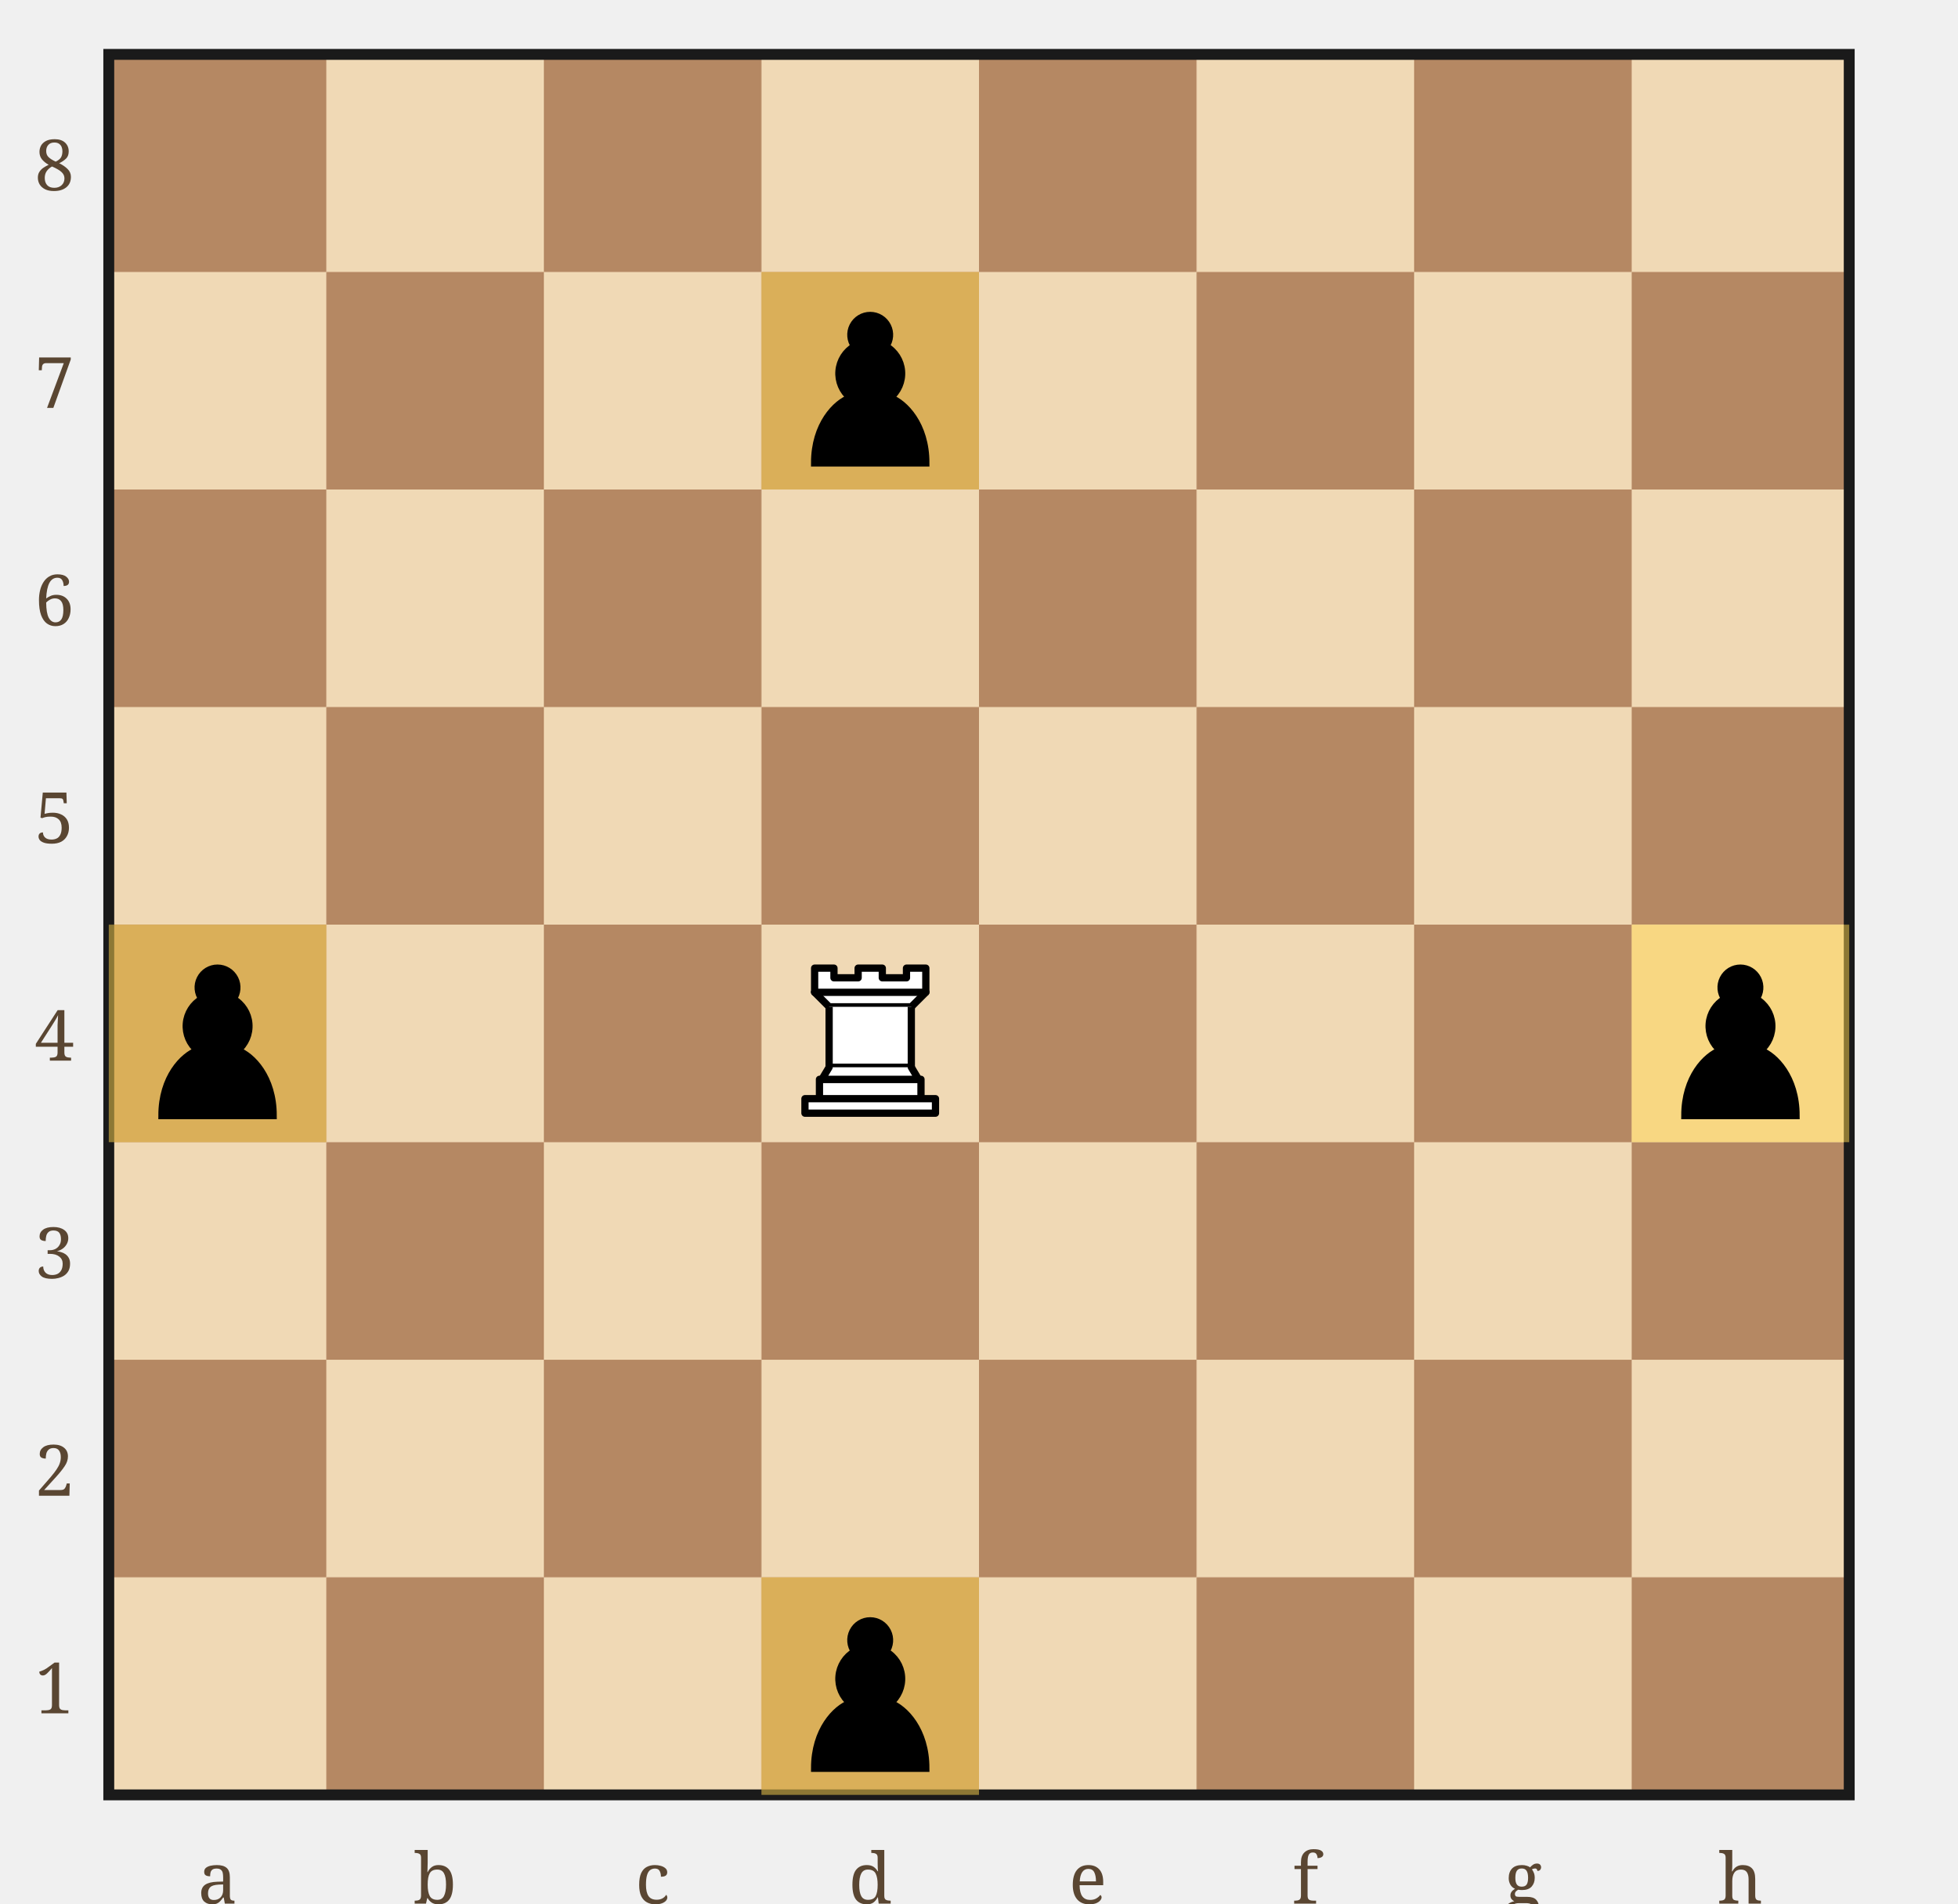
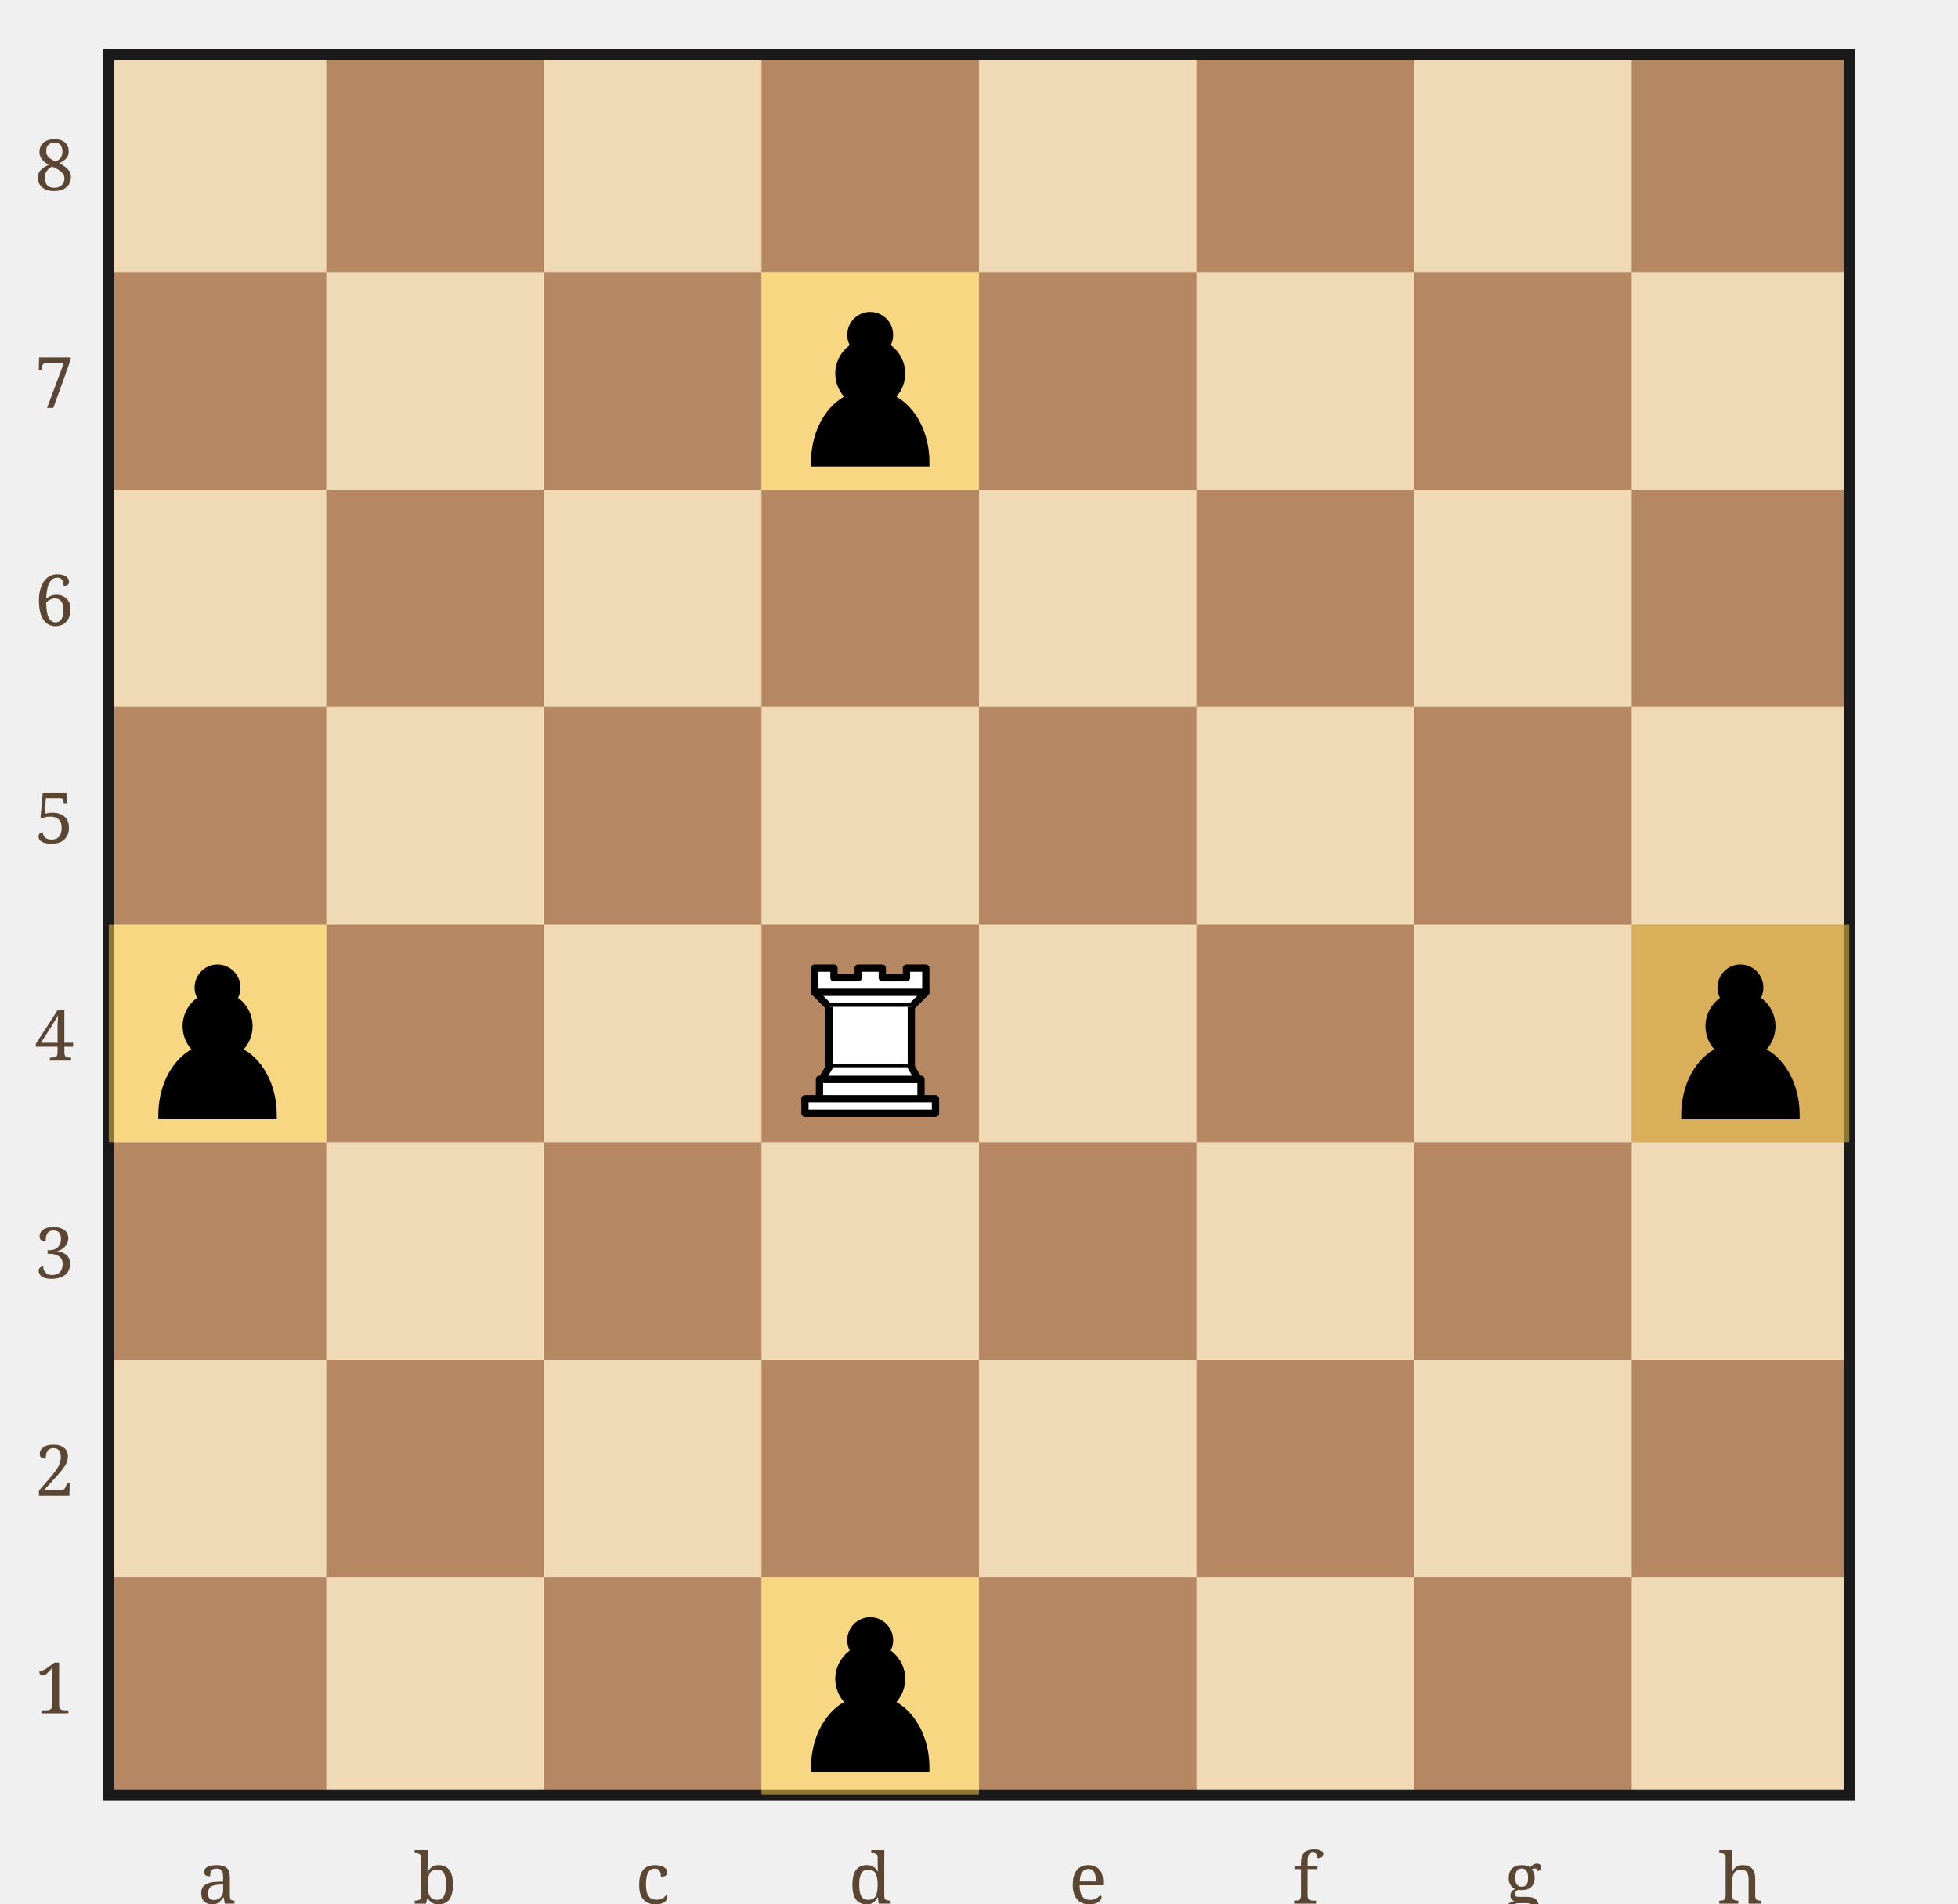
<svg xmlns="http://www.w3.org/2000/svg" viewBox="-20 -10 360 350" width="360" height="350" role="img">
  <defs>
    <pattern id="cases" width="80" height="80" patternUnits="userSpaceOnUse">
-       <rect width="80" height="80" fill="#F0D9B5" />
-       <rect width="40" height="40" fill="#B58863" />
-       <rect x="40" y="40" width="40" height="40" fill="#B58863" />
+       <rect width="80" height="80" fill="#B58863" />
+       <rect width="40" height="40" fill="#F0D9B5" />
+       <rect x="40" y="40" width="40" height="40" fill="#F0D9B5" />
    </pattern>
    <marker id="pointe" viewBox="0 0 10 10" refX="6" refY="5" markerWidth="4" markerHeight="4" orient="auto-start-reverse">
      <path d="M0 0L10 5L0 10z" fill="#B05E17" />
    </marker>
    <symbol id="bP" viewBox="0 0 45 45">
      <path stroke="#000" stroke-linecap="round" stroke-width="1.5" d="M22.5 9a4 4 0 0 0-3.22 6.38 6.48 6.48 0 0 0-.87 10.65c-3 1.06-7.41 5.55-7.41 13.47h23c0-7.92-4.41-12.41-7.41-13.47a6.46 6.46 0 0 0-.87-10.65A4.01 4.01 0 0 0 22.5 9z" />
    </symbol>
    <symbol id="wR" viewBox="0 0 45 45">
      <g fill="#fff" fill-rule="evenodd" stroke="#000" stroke-linecap="round" stroke-linejoin="round" stroke-width="1.5">
        <path stroke-linecap="butt" d="M9 39h27v-3H9v3zm3-3v-4h21v4H12zm-1-22V9h4v2h5V9h5v2h5V9h4v5" />
        <path d="m34 14-3 3H14l-3-3" />
        <path stroke-linecap="butt" stroke-linejoin="miter" d="M31 17v12.5H14V17" />
        <path d="m31 29.5 1.5 2.5h-20l1.5-2.5" />
        <path fill="none" stroke-linejoin="miter" d="M11 14h23" />
      </g>
    </symbol>
  </defs>
  <rect x="0" y="0" width="320" height="320" fill="url(#cases)" stroke="#1a1a1a" stroke-width="2" />
  <rect x="120" y="40" width="40" height="40" fill="#FFD54F" opacity="0.5" />
  <rect x="0" y="160" width="40" height="40" fill="#FFD54F" opacity="0.5" />
  <rect x="280" y="160" width="40" height="40" fill="#FFD54F" opacity="0.5" />
  <rect x="120" y="280" width="40" height="40" fill="#FFD54F" opacity="0.5" />
  <g>
    <use href="#bP" x="120" y="40" width="40" height="40" />
    <use href="#bP" x="0" y="160" width="40" height="40" />
    <use href="#wR" x="120" y="160" width="40" height="40" />
    <use href="#bP" x="280" y="160" width="40" height="40" />
    <use href="#bP" x="120" y="280" width="40" height="40" />
  </g>
  <g font-family="Georgia,serif" font-size="13" fill="#5a4632" text-anchor="middle">
    <text x="20" y="340">a</text>
    <text x="60" y="340">b</text>
    <text x="100" y="340">c</text>
    <text x="140" y="340">d</text>
    <text x="180" y="340">e</text>
    <text x="220" y="340">f</text>
    <text x="260" y="340">g</text>
    <text x="300" y="340">h</text>
    <text x="-10" y="305">1</text>
    <text x="-10" y="265">2</text>
    <text x="-10" y="225">3</text>
    <text x="-10" y="185">4</text>
    <text x="-10" y="145">5</text>
    <text x="-10" y="105">6</text>
    <text x="-10" y="65">7</text>
    <text x="-10" y="25">8</text>
  </g>
</svg>
